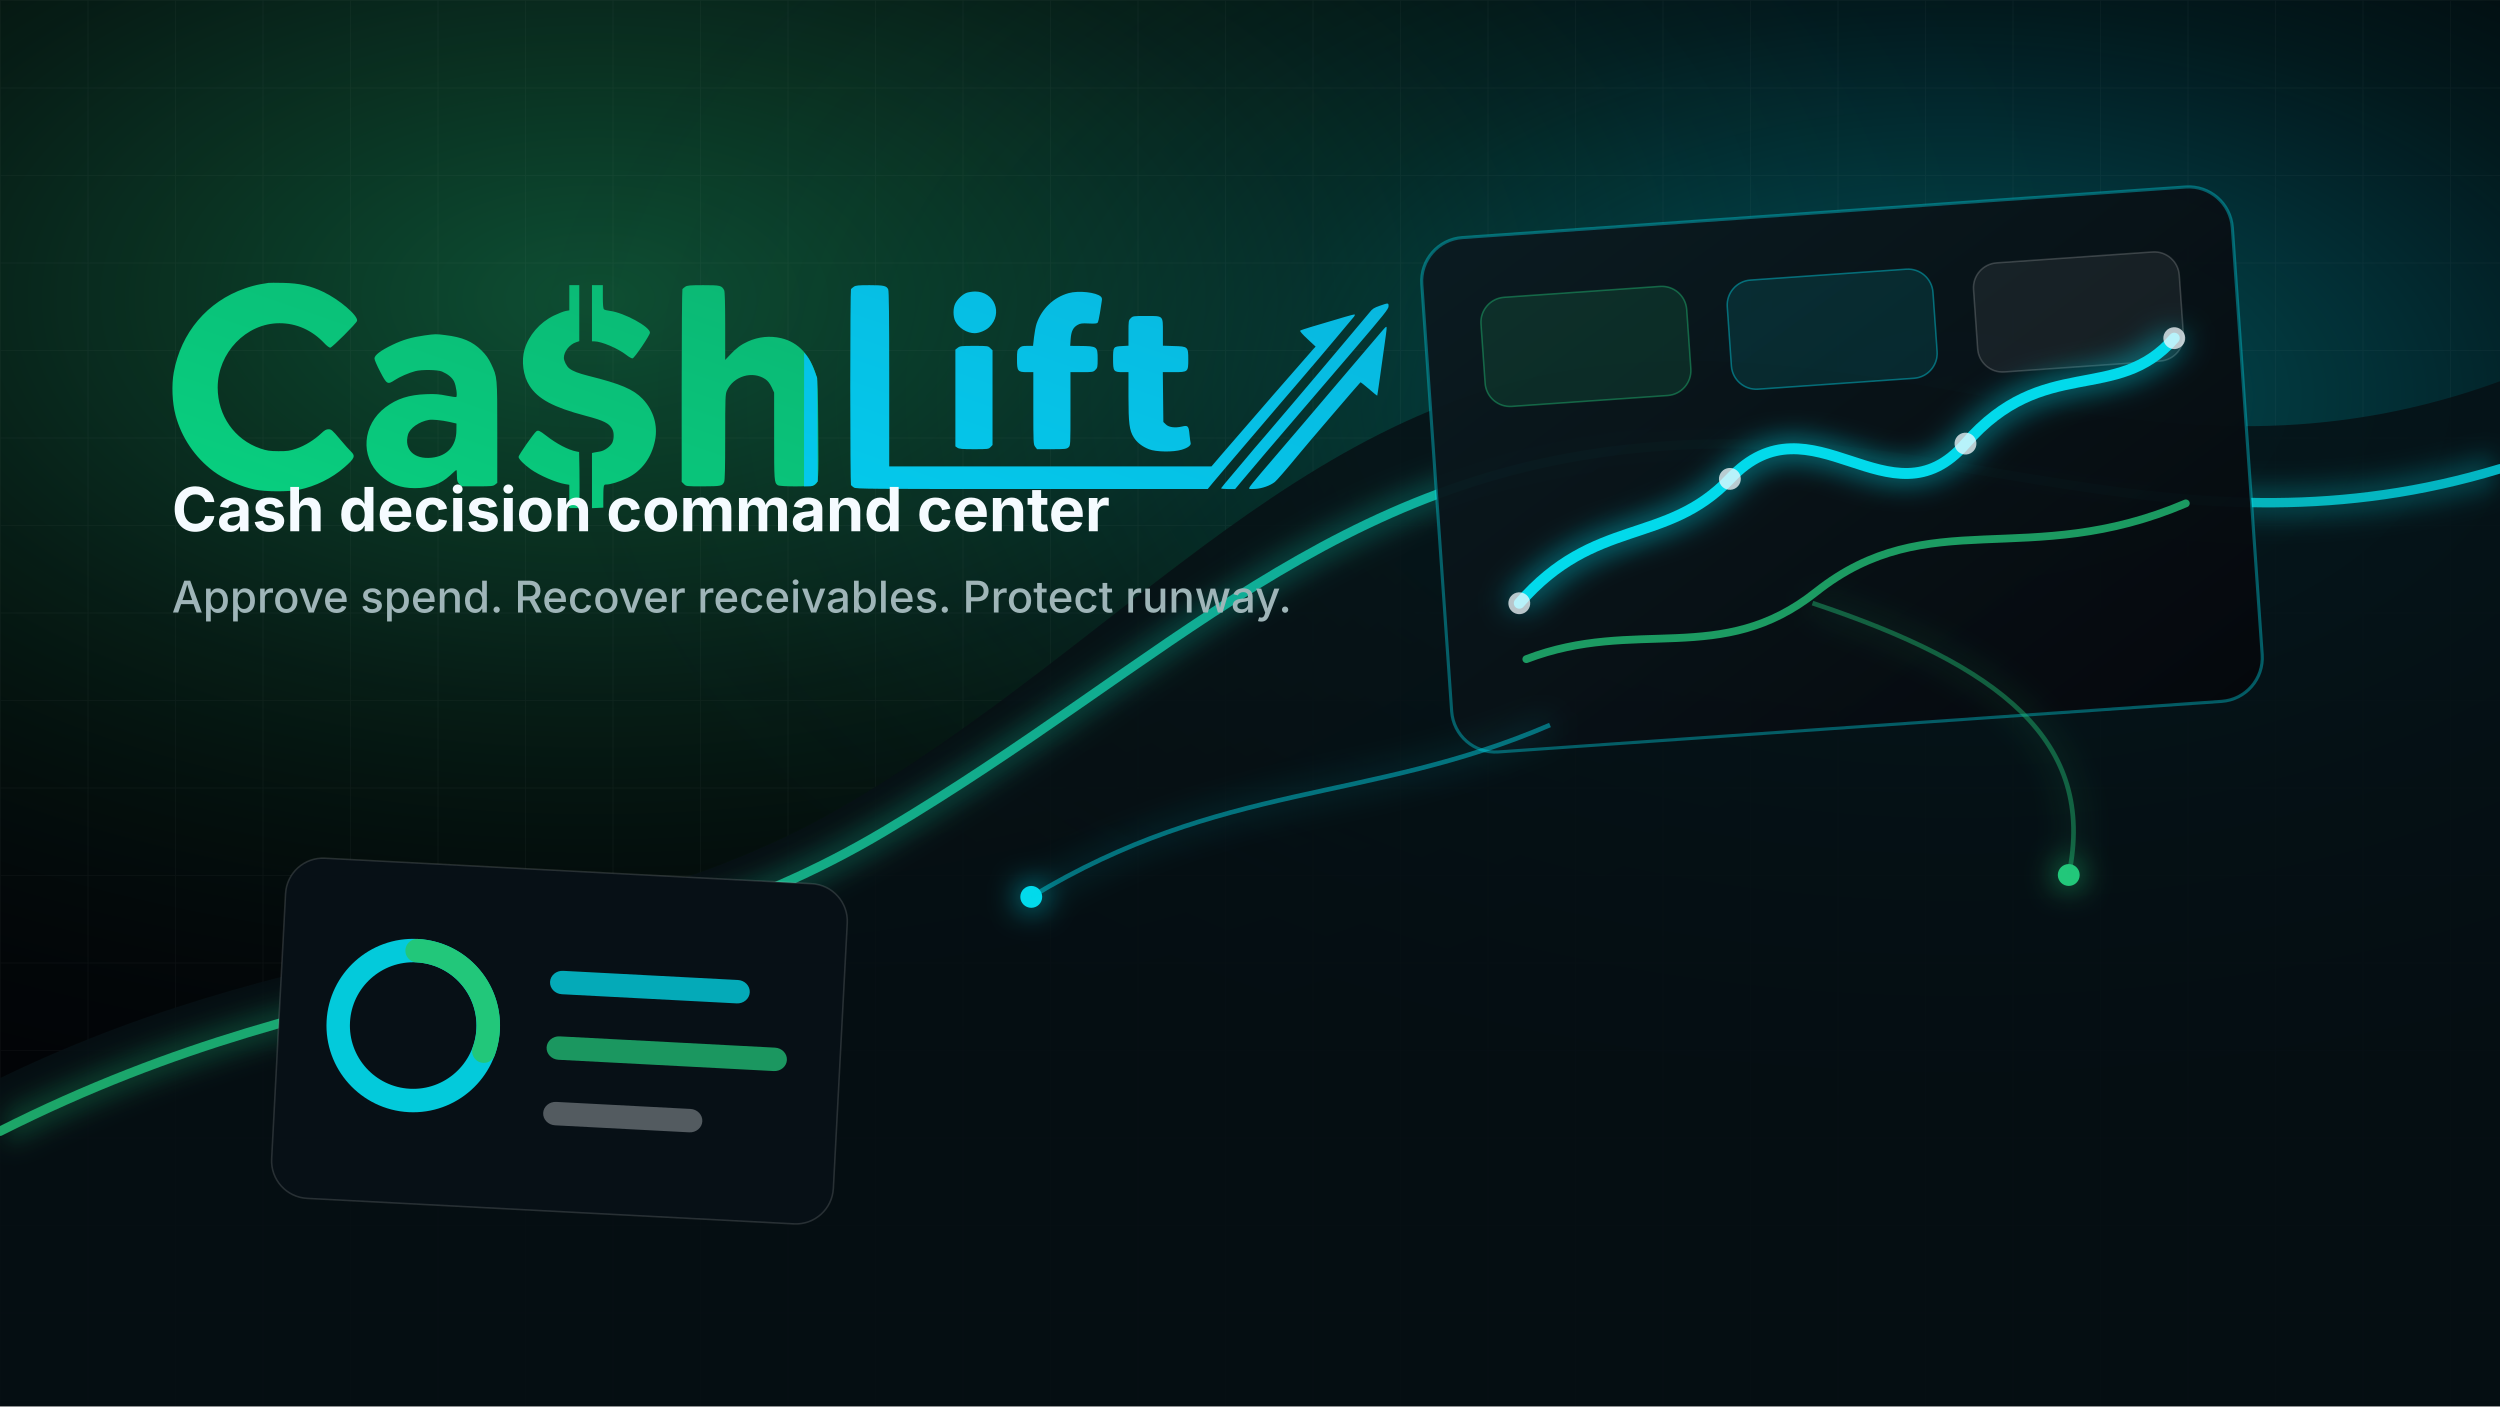
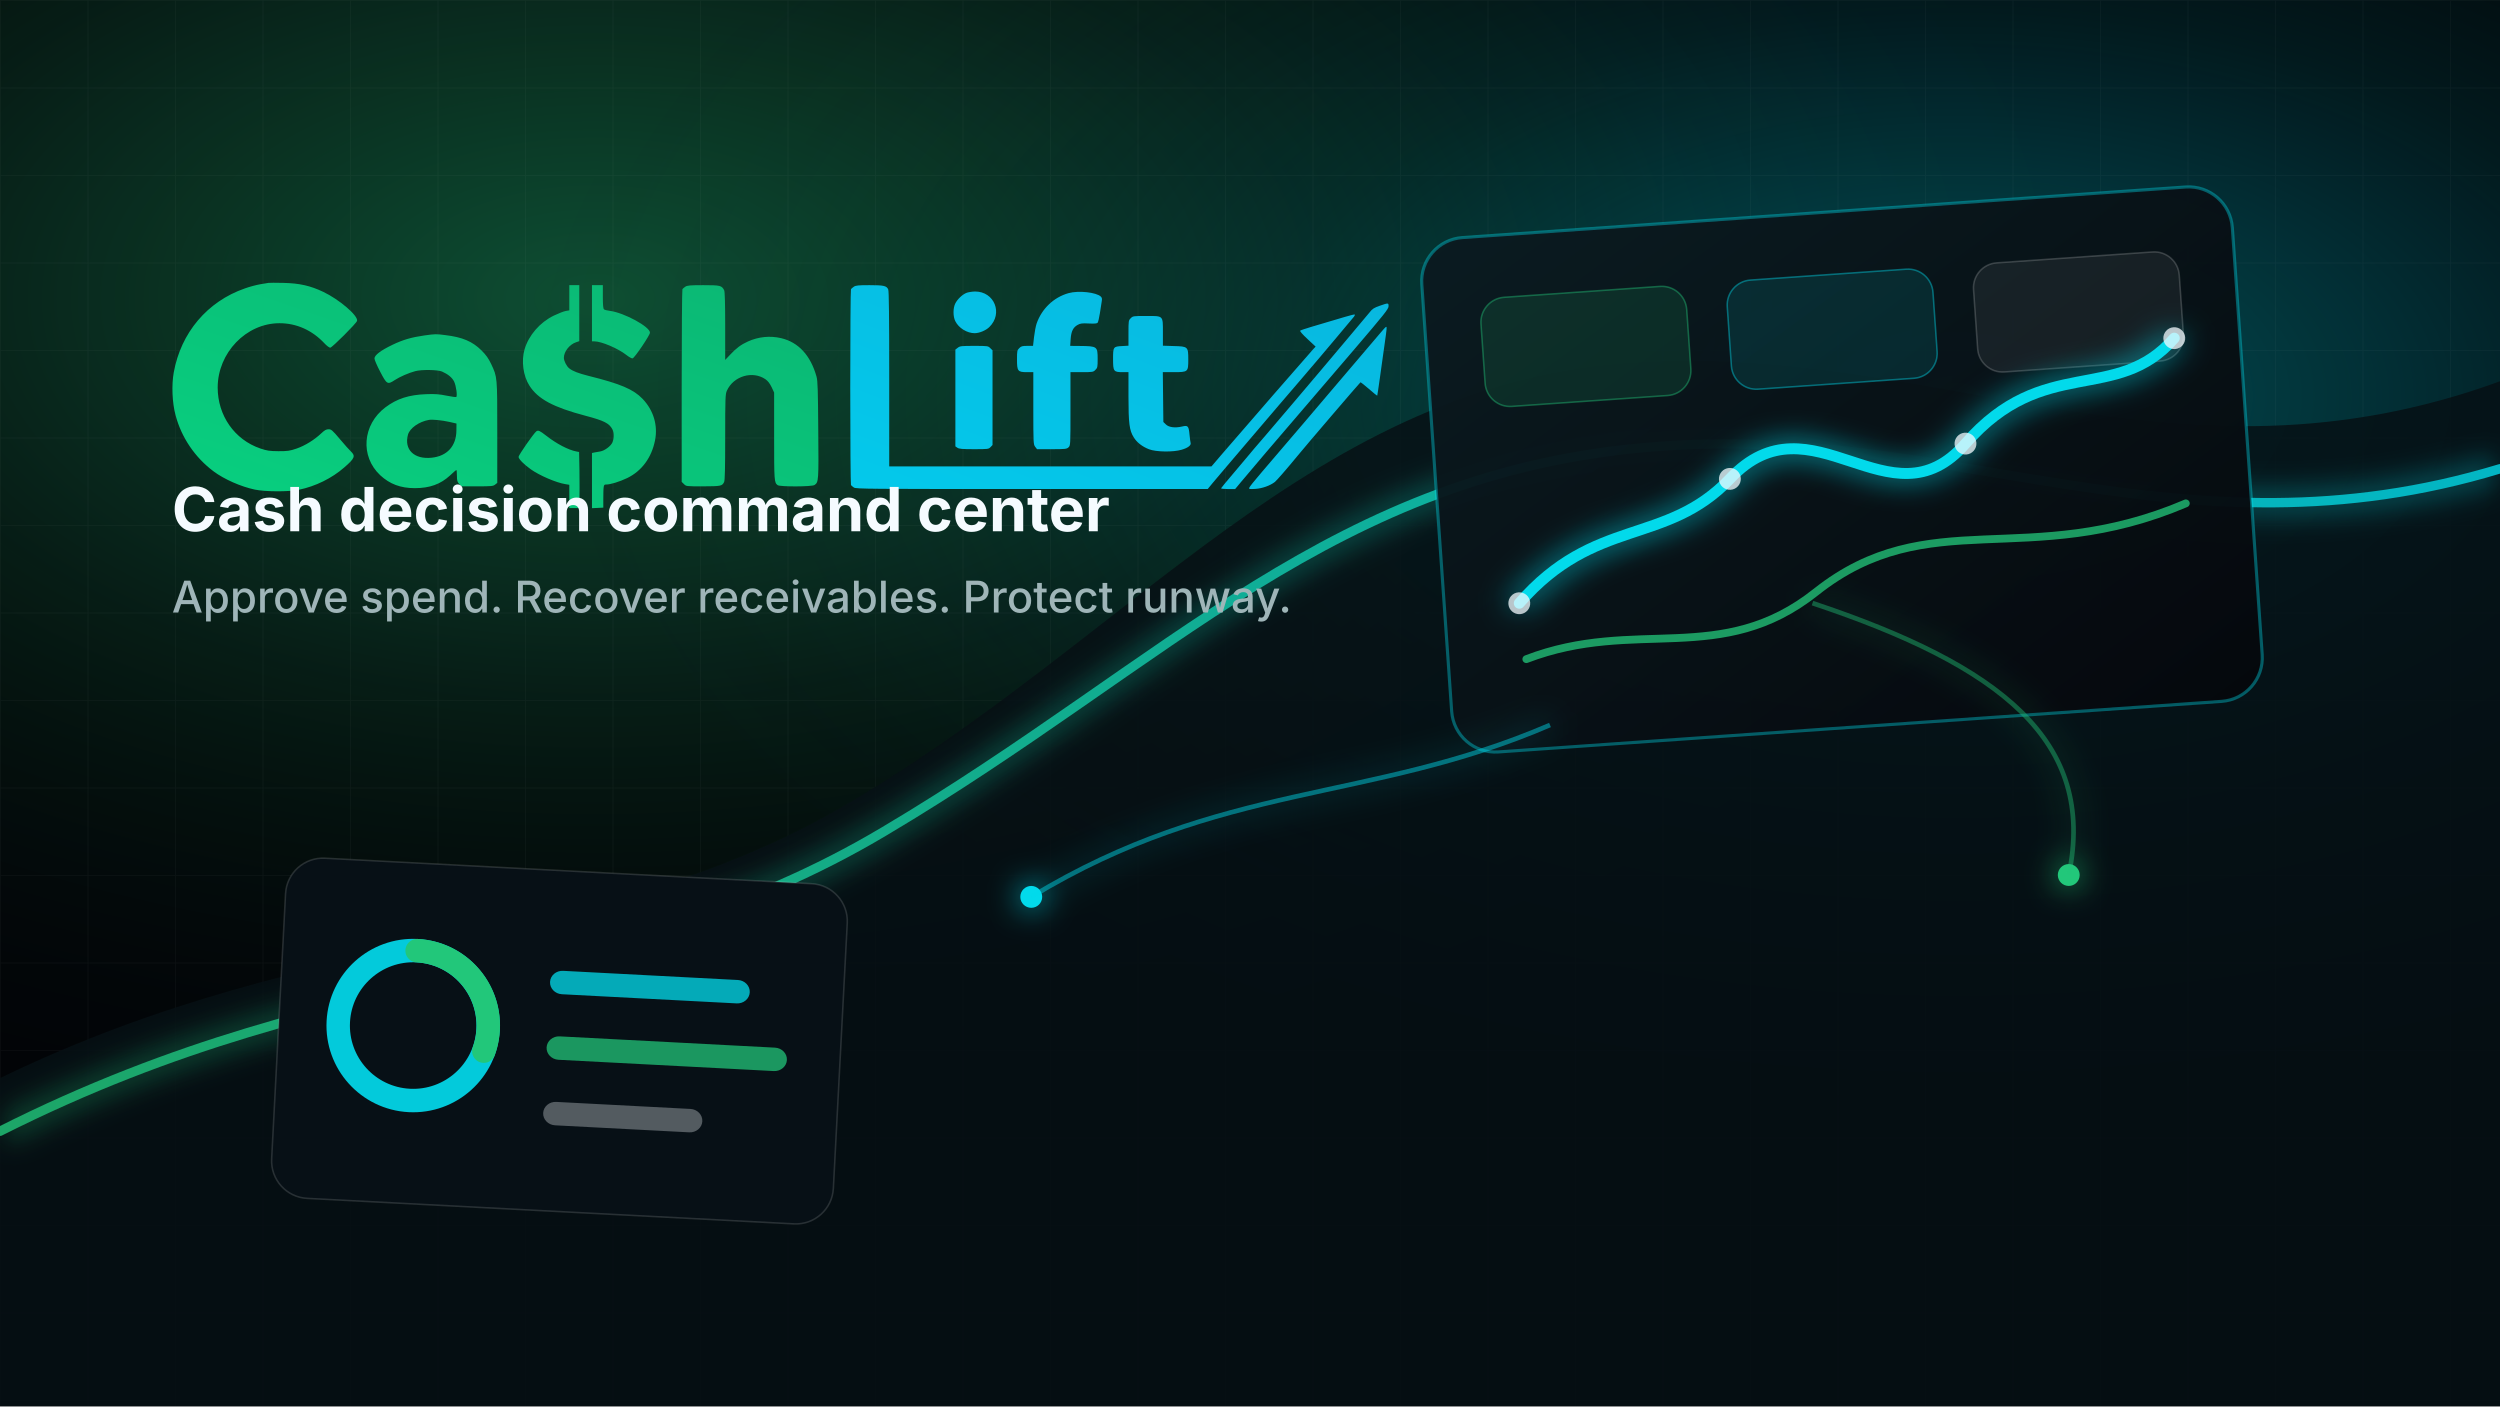
<svg xmlns="http://www.w3.org/2000/svg" aria-labelledby="title desc" fill="none" role="img" viewBox="0 0 1600 900">
  <defs>
    <radialGradient id="green-glow" cx="24%" cy="21%" r="62%">
      <stop offset="0%" stop-color="#22c77a" stop-opacity="0.38" />
      <stop offset="48%" stop-color="#22c77a" stop-opacity="0.12" />
      <stop offset="100%" stop-color="#020407" stop-opacity="0" />
    </radialGradient>
    <radialGradient id="cyan-glow" cx="78%" cy="28%" r="58%">
      <stop offset="0%" stop-color="#02daeb" stop-opacity="0.36" />
      <stop offset="48%" stop-color="#02daeb" stop-opacity="0.1" />
      <stop offset="100%" stop-color="#020407" stop-opacity="0" />
    </radialGradient>
    <linearGradient id="panel" x1="0" x2="1" y1="0" y2="1">
      <stop offset="0%" stop-color="#0b1a20" stop-opacity="0.96" />
      <stop offset="100%" stop-color="#05080c" stop-opacity="0.98" />
    </linearGradient>
    <linearGradient id="cashLiftGreen" x1="0" x2="1" y1="0" y2="1">
      <stop offset="0%" stop-color="#08d080" />
      <stop offset="100%" stop-color="#0bb774" />
    </linearGradient>
    <linearGradient id="cashLiftCyan" x1="0" x2="1" y1="0" y2="1">
      <stop offset="0%" stop-color="#04c9eb" />
      <stop offset="100%" stop-color="#08b7df" />
    </linearGradient>
    <linearGradient id="cash-line" x1="0" x2="1" y1="0" y2="0">
      <stop offset="0%" stop-color="#22c77a" />
      <stop offset="100%" stop-color="#02daeb" />
    </linearGradient>
    <filter id="soft-glow" color-interpolation-filters="sRGB" x="-50%" y="-50%" width="200%" height="200%">
      <feGaussianBlur stdDeviation="10" result="blur" />
      <feMerge>
        <feMergeNode in="blur" />
        <feMergeNode in="SourceGraphic" />
      </feMerge>
    </filter>
    <pattern id="grid" width="56" height="56" patternUnits="userSpaceOnUse">
      <path d="M56 0H0V56" stroke="#ffffff" stroke-opacity="0.06" />
    </pattern>
  </defs>
  <rect width="1600" height="900" fill="#020407" />
  <rect width="1600" height="900" fill="url(#green-glow)" />
  <rect width="1600" height="900" fill="url(#cyan-glow)" />
  <rect width="1600" height="900" fill="url(#grid)" opacity="0.58" />
  <path d="M0 690C206 590 376 610 536 518C724 410 840 244 1048 232C1240 220 1392 320 1600 244V900H0Z" fill="#061014" opacity="0.84" />
  <path d="M0 724C226 610 388 638 566 532C748 424 854 302 1058 286C1248 270 1396 362 1600 300" stroke="url(#cash-line)" stroke-linecap="round" stroke-width="6" opacity="0.82" filter="url(#soft-glow)" />
  <g transform="translate(108 168) scale(0.58)">
    <g fill="url(#cashLiftGreen)" transform="translate(0 271) scale(.1 -.1)">
      <path d="M1100 2485 c-8 -2 -49 -9 -90 -15 -41 -7 -118 -27 -170 -46 -415 -144 -706 -489 -785 -928 -25 -139 -17 -333 20 -471 65 -246 214 -466 420 -620 117 -87 300 -168 455 -201 115 -24 373 -25 485 -2 184 38 365 127 501 246 117 101 127 127 73 178 -17 16 -72 77 -122 137 -81 96 -94 107 -123 107 -26 0 -44 -10 -81 -45 -77 -73 -180 -136 -272 -168 -76 -26 -99 -29 -201 -29 -100 1 -126 5 -200 30 -284 97 -470 363 -470 672 0 383 314 710 682 710 188 0 360 -77 495 -221 25 -27 54 -49 65 -49 20 0 291 271 296 296 13 57 -196 236 -373 320 -143 68 -262 95 -440 99 -82 2 -157 2 -165 0z M4420 2321 l0 -139 -40 -7 c-22 -4 -81 -27 -131 -51 -153 -74 -278 -218 -323 -373 -37 -127 -15 -294 54 -400 94 -148 265 -239 618 -332 205 -54 263 -83 298 -151 18 -35 18 -99 0 -143 -18 -41 -86 -92 -135 -100 -20 -4 -48 -9 -63 -11 l-28 -6 0 -304 0 -305 63 3 62 3 0 80 c1 170 2 175 31 175 48 0 148 31 232 71 161 78 270 225 308 417 33 165 -17 332 -138 458 -101 105 -242 165 -596 253 -114 29 -174 52 -213 83 -29 23 -59 82 -59 116 0 69 62 148 135 172 l35 12 0 309 0 309 -55 0 -55 0 0 -139z M4670 2150 l0 -310 26 0 c78 0 262 -78 353 -150 29 -23 60 -40 69 -38 22 4 192 256 192 284 0 65 -285 220 -441 240 -30 4 -60 11 -66 17 -9 7 -13 47 -13 138 l0 129 -60 0 -60 0 0 -310z M5700 2443 c-14 -9 -28 -22 -32 -27 -4 -6 -8 -487 -8 -1069 l0 -1058 25 -24 c24 -25 26 -25 212 -25 197 1 208 3 231 47 9 16 12 155 12 495 0 441 2 476 19 514 73 161 283 223 425 126 27 -19 48 -46 68 -87 l28 -60 0 -483 c0 -495 1 -510 39 -539 25 -19 380 -18 407 2 45 31 46 43 41 606 -3 439 -6 544 -19 589 -65 234 -199 380 -390 425 -123 29 -250 16 -366 -36 -78 -35 -131 -75 -199 -148 l-53 -56 0 373 c0 255 -4 380 -11 395 -27 53 -41 57 -229 57 -149 0 -179 -3 -200 -17z M2820 1905 c-142 -20 -240 -49 -353 -104 -129 -62 -197 -114 -197 -150 0 -14 28 -80 63 -146 73 -140 81 -145 160 -93 56 37 155 80 227 99 71 19 247 16 295 -4 68 -30 113 -68 134 -111 22 -46 38 -161 23 -170 -5 -3 -53 4 -108 15 -79 16 -124 20 -224 16 -190 -7 -321 -49 -449 -145 -254 -191 -281 -541 -57 -750 105 -97 224 -142 381 -142 166 0 285 44 390 141 34 33 65 59 69 59 3 0 6 -29 6 -64 0 -53 4 -67 25 -90 l24 -26 174 0 c157 0 177 2 198 19 l24 19 0 559 c0 619 1 607 -67 752 -30 63 -56 100 -106 150 -102 101 -211 147 -402 170 -100 13 -107 13 -230 -4z m277 -954 l78 -18 -1 -79 c-2 -170 -102 -280 -272 -298 -194 -21 -308 90 -262 255 20 71 122 143 230 162 38 7 140 -3 227 -22z M4056 847 c-29 -22 -196 -262 -196 -282 0 -23 60 -84 135 -137 97 -69 281 -148 383 -164 l42 -7 0 -128 0 -129 54 0 55 0 3 98 c2 53 1 192 0 309 l-4 212 -31 6 c-88 17 -217 84 -332 174 -72 56 -88 63 -109 48z" />
    </g>
    <g fill="url(#cashLiftCyan)" transform="translate(0 271) scale(.1 -.1)">
-       <path d="M7560 2443 c-14 -9 -28 -22 -32 -27 -4 -6 -8 -492 -8 -1081 0 -589 4 -1075 8 -1081 4 -5 18 -18 32 -27 23 -16 158 -17 1965 -16 l1940 0 55 67 c30 36 99 118 153 181 54 64 129 152 167 196 237 279 340 400 405 475 40 47 147 171 236 275 89 105 183 215 209 245 52 61 367 435 389 463 8 10 11 20 8 23 -2 3 -52 -9 -108 -26 -102 -31 -151 -45 -374 -111 -60 -18 -114 -36 -120 -41 -6 -5 25 -41 80 -92 l90 -84 -26 -28 c-77 -85 -757 -868 -1018 -1171 l-105 -123 -1778 0 -1778 0 0 965 c0 685 -3 971 -11 988 -18 40 -49 47 -207 47 -122 0 -152 -3 -172 -17z M8800 2374 c-45 -19 -97 -69 -121 -116 -26 -51 -26 -146 1 -197 38 -75 129 -131 213 -131 51 0 123 30 161 67 155 150 57 394 -158 393 -34 -1 -77 -8 -96 -16z M9929 2372 c-164 -46 -296 -172 -353 -337 -9 -27 -22 -94 -28 -147 l-11 -98 -64 0 c-55 0 -68 -4 -88 -25 -23 -22 -25 -31 -25 -125 0 -129 8 -140 110 -140 l70 0 0 -399 c0 -388 1 -399 21 -425 l20 -26 163 0 c149 0 164 2 184 20 22 21 22 22 22 425 l0 405 125 0 c120 0 127 1 150 25 23 22 25 32 25 118 0 142 -3 144 -199 146 l-104 1 5 74 c6 87 27 130 78 158 29 16 49 19 122 15 64 -3 91 -1 98 9 6 7 17 55 25 106 8 51 17 109 20 129 5 26 3 40 -9 52 -49 48 -246 70 -357 39z M13361 2232 c-62 -22 -80 -33 -110 -72 -21 -26 -143 -172 -272 -324 -128 -152 -252 -299 -274 -325 -22 -27 -154 -183 -294 -347 -325 -382 -371 -436 -434 -508 -29 -33 -63 -74 -77 -92 -14 -17 -83 -100 -155 -184 -71 -83 -131 -156 -133 -161 -2 -5 32 -9 76 -9 l79 0 64 77 c35 43 158 188 273 323 508 593 624 730 980 1144 331 387 376 444 376 473 0 39 -1 39 -99 5z M10615 2095 c-24 -23 -25 -29 -25 -163 l0 -140 -69 -4 c-99 -5 -101 -8 -101 -144 0 -136 6 -144 107 -144 l63 0 0 -267 c0 -298 10 -376 58 -452 34 -56 94 -103 169 -132 78 -30 267 -33 360 -5 68 20 106 49 99 74 -3 9 -8 50 -12 89 -9 100 -17 109 -83 93 -77 -18 -147 -9 -179 24 l-27 26 -3 275 -3 275 120 0 c159 0 161 2 161 139 0 142 -3 145 -159 149 l-121 4 0 144 c0 192 8 184 -185 184 -142 0 -147 -1 -170 -25z M13369 1932 c-31 -37 -118 -139 -193 -227 -76 -88 -194 -227 -264 -310 -139 -165 -637 -749 -851 -998 -75 -87 -138 -165 -139 -174 -4 -14 6 -15 70 -11 75 5 161 36 213 76 21 17 131 143 245 282 93 114 693 815 700 818 4 1 46 -32 94 -74 48 -42 89 -75 91 -73 1 2 15 90 29 194 15 105 38 268 51 364 27 191 28 201 18 201 -5 0 -33 -31 -64 -68z M8706 1769 l-26 -20 0 -534 0 -534 22 -15 c18 -13 54 -16 183 -16 156 0 162 1 183 23 l22 23 0 523 0 522 -25 24 c-23 24 -28 25 -178 25 -141 0 -157 -2 -181 -21z M7010 978 l0 -738 49 0 c39 0 53 5 75 27 l27 26 -3 571 -3 571 -24 65 c-31 84 -63 147 -95 185 l-25 30 -1 -737z" />
+       <path d="M7560 2443 c-14 -9 -28 -22 -32 -27 -4 -6 -8 -492 -8 -1081 0 -589 4 -1075 8 -1081 4 -5 18 -18 32 -27 23 -16 158 -17 1965 -16 l1940 0 55 67 c30 36 99 118 153 181 54 64 129 152 167 196 237 279 340 400 405 475 40 47 147 171 236 275 89 105 183 215 209 245 52 61 367 435 389 463 8 10 11 20 8 23 -2 3 -52 -9 -108 -26 -102 -31 -151 -45 -374 -111 -60 -18 -114 -36 -120 -41 -6 -5 25 -41 80 -92 l90 -84 -26 -28 c-77 -85 -757 -868 -1018 -1171 l-105 -123 -1778 0 -1778 0 0 965 c0 685 -3 971 -11 988 -18 40 -49 47 -207 47 -122 0 -152 -3 -172 -17z M8800 2374 c-45 -19 -97 -69 -121 -116 -26 -51 -26 -146 1 -197 38 -75 129 -131 213 -131 51 0 123 30 161 67 155 150 57 394 -158 393 -34 -1 -77 -8 -96 -16z M9929 2372 c-164 -46 -296 -172 -353 -337 -9 -27 -22 -94 -28 -147 l-11 -98 -64 0 c-55 0 -68 -4 -88 -25 -23 -22 -25 -31 -25 -125 0 -129 8 -140 110 -140 l70 0 0 -399 c0 -388 1 -399 21 -425 l20 -26 163 0 c149 0 164 2 184 20 22 21 22 22 22 425 l0 405 125 0 c120 0 127 1 150 25 23 22 25 32 25 118 0 142 -3 144 -199 146 l-104 1 5 74 c6 87 27 130 78 158 29 16 49 19 122 15 64 -3 91 -1 98 9 6 7 17 55 25 106 8 51 17 109 20 129 5 26 3 40 -9 52 -49 48 -246 70 -357 39z M13361 2232 c-62 -22 -80 -33 -110 -72 -21 -26 -143 -172 -272 -324 -128 -152 -252 -299 -274 -325 -22 -27 -154 -183 -294 -347 -325 -382 -371 -436 -434 -508 -29 -33 -63 -74 -77 -92 -14 -17 -83 -100 -155 -184 -71 -83 -131 -156 -133 -161 -2 -5 32 -9 76 -9 l79 0 64 77 c35 43 158 188 273 323 508 593 624 730 980 1144 331 387 376 444 376 473 0 39 -1 39 -99 5z M10615 2095 c-24 -23 -25 -29 -25 -163 l0 -140 -69 -4 c-99 -5 -101 -8 -101 -144 0 -136 6 -144 107 -144 l63 0 0 -267 c0 -298 10 -376 58 -452 34 -56 94 -103 169 -132 78 -30 267 -33 360 -5 68 20 106 49 99 74 -3 9 -8 50 -12 89 -9 100 -17 109 -83 93 -77 -18 -147 -9 -179 24 l-27 26 -3 275 -3 275 120 0 c159 0 161 2 161 139 0 142 -3 145 -159 149 l-121 4 0 144 c0 192 8 184 -185 184 -142 0 -147 -1 -170 -25z M13369 1932 c-31 -37 -118 -139 -193 -227 -76 -88 -194 -227 -264 -310 -139 -165 -637 -749 -851 -998 -75 -87 -138 -165 -139 -174 -4 -14 6 -15 70 -11 75 5 161 36 213 76 21 17 131 143 245 282 93 114 693 815 700 818 4 1 46 -32 94 -74 48 -42 89 -75 91 -73 1 2 15 90 29 194 15 105 38 268 51 364 27 191 28 201 18 201 -5 0 -33 -31 -64 -68z M8706 1769 l-26 -20 0 -534 0 -534 22 -15 c18 -13 54 -16 183 -16 156 0 162 1 183 23 l22 23 0 523 0 522 -25 24 c-23 24 -28 25 -178 25 -141 0 -157 -2 -181 -21z" />
    </g>
  </g>
  <g transform="translate(108 168)">
    <text fill="#f5fbff" font-family="Inter, Arial, sans-serif" font-size="39" font-weight="700" x="2" y="172">Cash decision command center</text>
    <text fill="#9fb5b8" font-family="Inter, Arial, sans-serif" font-size="28" font-weight="500" x="2" y="224">Approve spend. Recover receivables. Protect runway.</text>
  </g>
  <g transform="translate(908 154) rotate(-4)">
    <rect width="520" height="330" rx="28" fill="url(#panel)" stroke="#02daeb" stroke-opacity="0.38" stroke-width="2" />
    <rect x="36" y="40" width="132" height="70" rx="16" fill="#22c77a" fill-opacity="0.13" stroke="#22c77a" stroke-opacity="0.42" />
    <rect x="194" y="40" width="132" height="70" rx="16" fill="#02daeb" fill-opacity="0.11" stroke="#02daeb" stroke-opacity="0.42" />
    <rect x="352" y="40" width="132" height="70" rx="16" fill="#ffffff" fill-opacity="0.06" stroke="#ffffff" stroke-opacity="0.18" />
    <path d="M48 236C100 184 144 206 188 166C244 114 288 206 340 154C394 100 438 136 478 96" stroke="#02daeb" stroke-linecap="round" stroke-width="7" filter="url(#soft-glow)" />
    <path d="M50 272C122 250 174 286 238 242C314 190 374 238 478 202" stroke="#22c77a" stroke-linecap="round" stroke-width="5" opacity="0.76" />
    <g fill="#f5fbff" opacity="0.74">
      <circle cx="48" cy="236" r="7" />
      <circle cx="188" cy="166" r="7" />
      <circle cx="340" cy="154" r="7" />
      <circle cx="478" cy="96" r="7" />
    </g>
  </g>
  <g transform="translate(184 548) rotate(3)">
    <rect width="360" height="218" rx="24" fill="#071016" stroke="#ffffff" stroke-opacity="0.14" />
    <circle cx="86" cy="104" r="48" stroke="#02daeb" stroke-width="15" opacity="0.92" />
    <path d="M86 56A48 48 0 0 1 132 118" stroke="#22c77a" stroke-linecap="round" stroke-width="15" />
    <rect x="172" y="64" width="128" height="15" rx="8" fill="#02daeb" opacity="0.76" />
    <rect x="172" y="106" width="154" height="15" rx="8" fill="#22c77a" opacity="0.74" />
    <rect x="172" y="148" width="102" height="15" rx="8" fill="#f5fbff" opacity="0.32" />
  </g>
  <g filter="url(#soft-glow)">
    <circle cx="660" cy="574" r="7" fill="#02daeb" />
    <circle cx="1324" cy="560" r="7" fill="#22c77a" />
    <path d="M660 574C782 500 876 514 992 464" stroke="#02daeb" stroke-opacity="0.46" stroke-width="3" />
    <path d="M1160 386C1280 426 1342 474 1324 560" stroke="#22c77a" stroke-opacity="0.42" stroke-width="3" />
  </g>
</svg>
